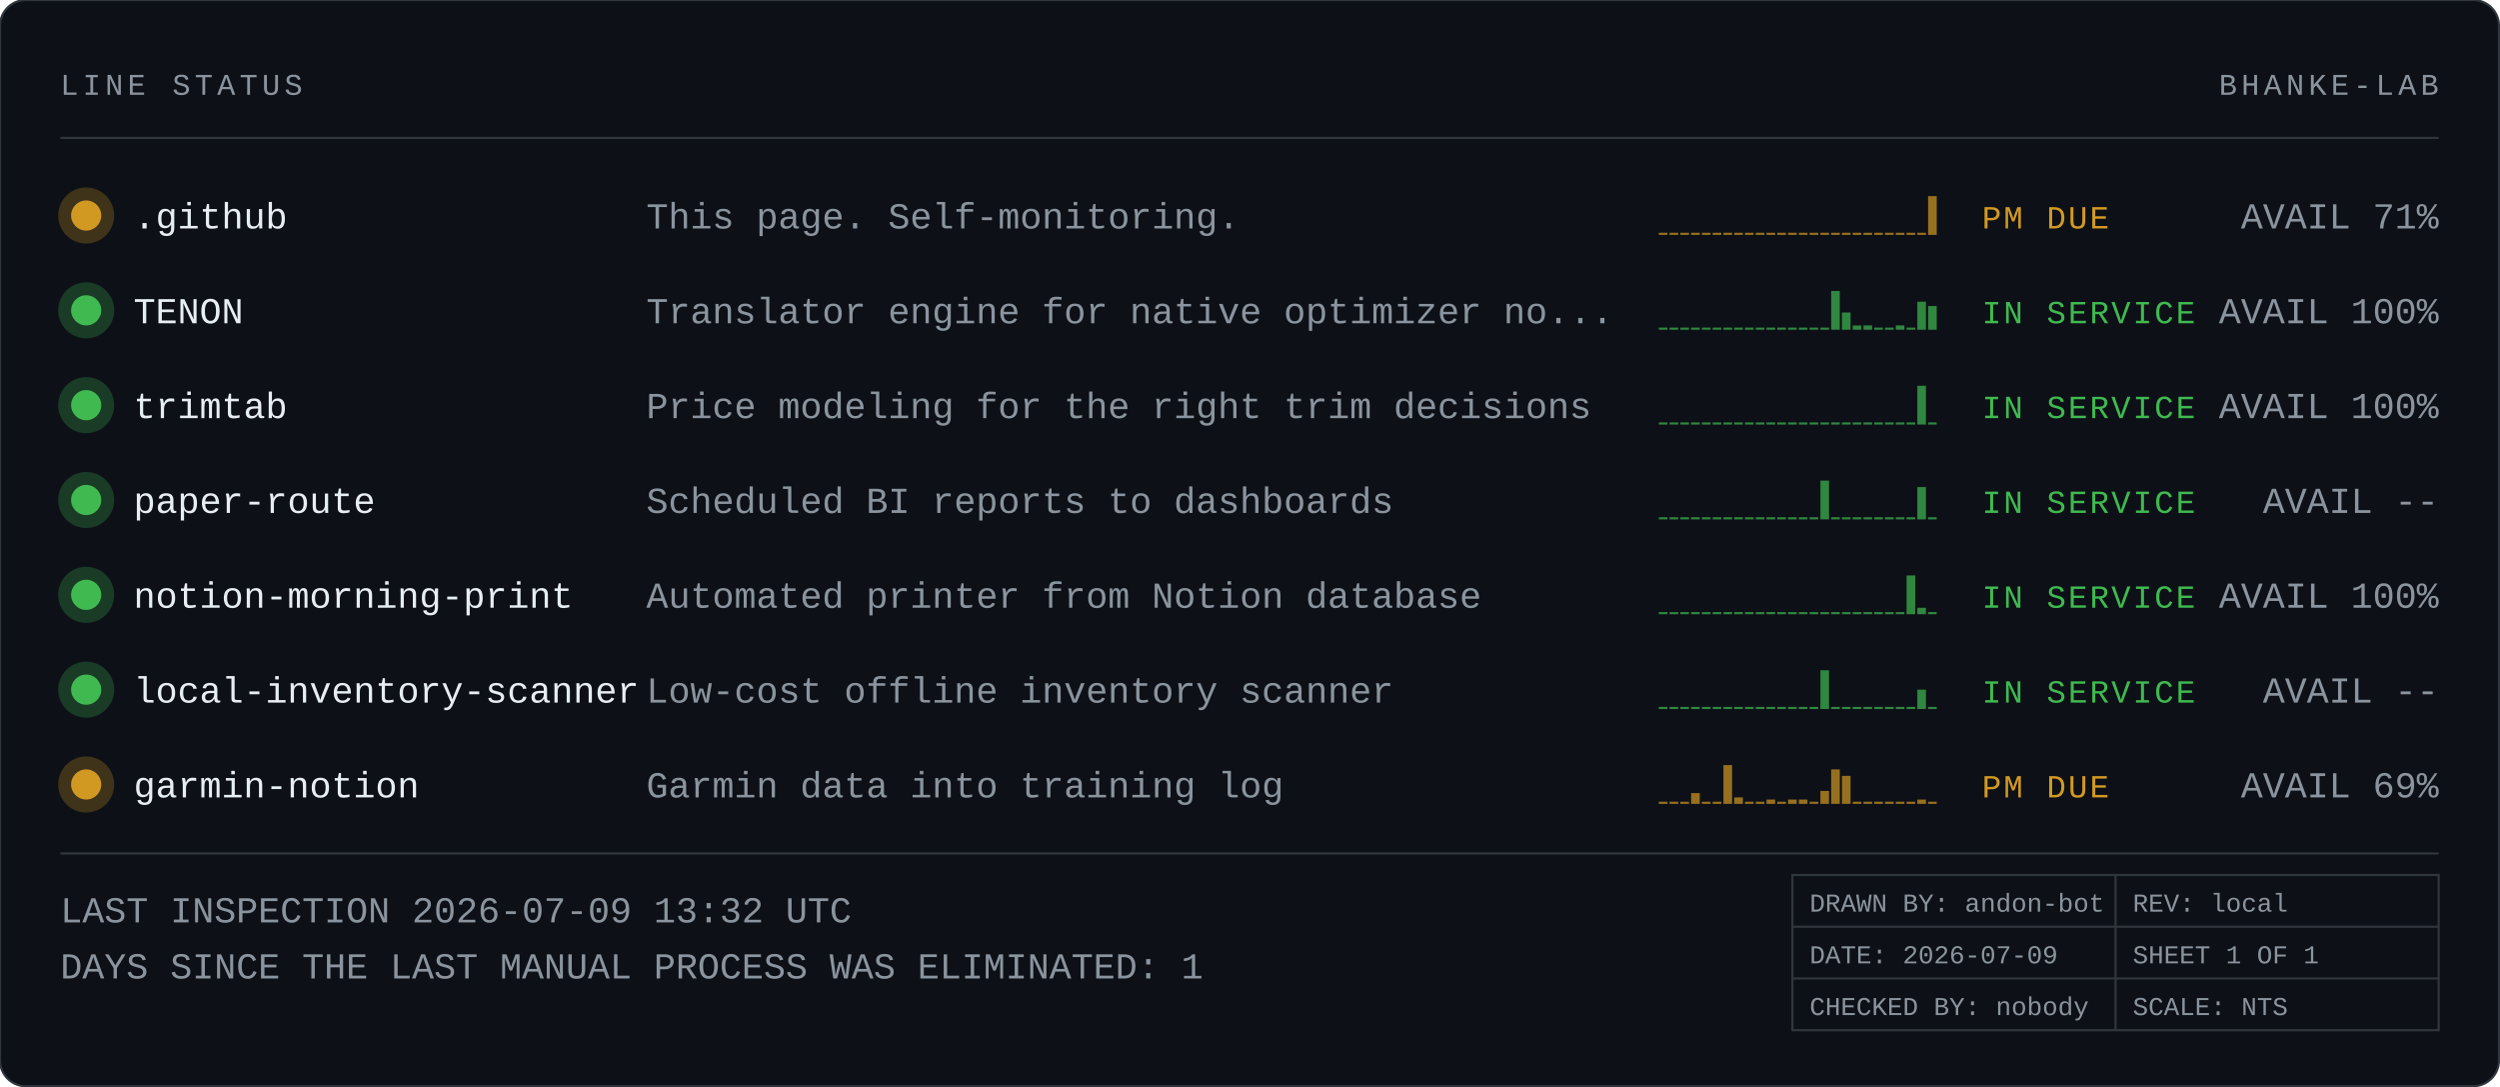
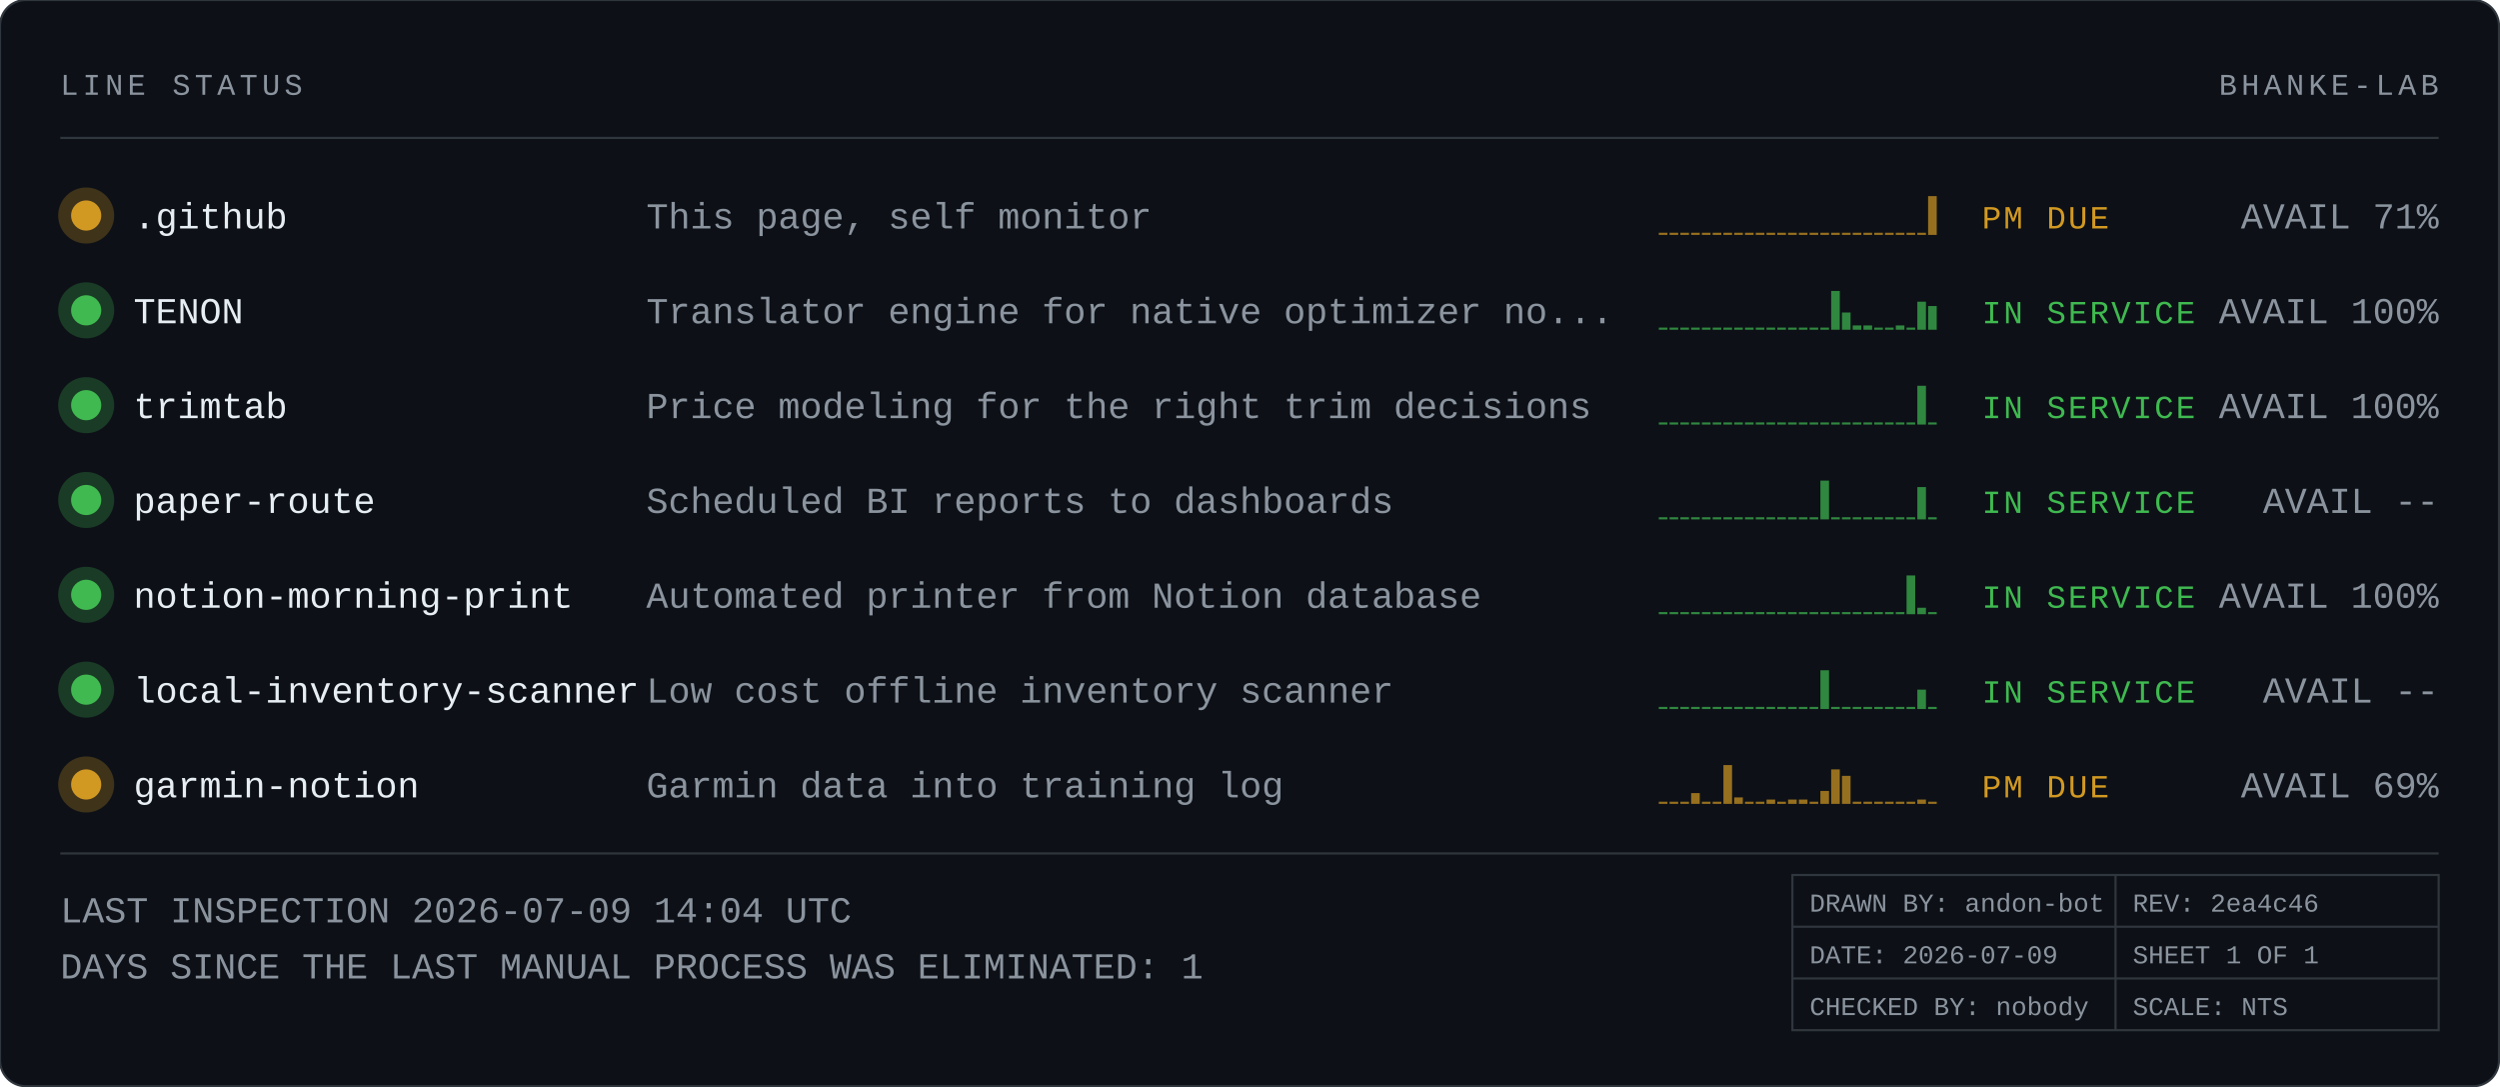
<svg xmlns="http://www.w3.org/2000/svg" width="1160" height="504" viewBox="0 0 1160 504" role="img" aria-label="Andon board">
  <style>
text { font-family: Consolas, 'Courier New', monospace; font-size: 17px; }
.hd { fill: #8b949e; font-size: 14px; letter-spacing: 2px; }
.name { fill: #e6edf3; }
.dim { fill: #8b949e; }
.st { font-size: 15px; letter-spacing: 1px; }
.tb { fill: #8b949e; font-size: 12px; }
</style>
  <rect x="0" y="0" width="1160" height="504" rx="12" fill="#0d1117" stroke="#30363d" />
  <text x="28" y="44" class="hd">LINE STATUS</text>
  <text x="1132" y="44" class="hd" text-anchor="end">BHANKE-LAB</text>
  <line x1="28" y1="64" x2="1132" y2="64" stroke="#30363d" />
  <circle cx="40" cy="100" r="13" fill="#d29922" opacity="0.25">
    <animate attributeName="opacity" values="0.25;0.8;0.25" dur="2s" repeatCount="indefinite" />
  </circle>
  <circle cx="40" cy="100" r="7" fill="#d29922" />
  <text x="62" y="106" class="name">.github</text>
-   <text x="300" y="106" class="dim">This page. Self-monitoring.</text>
+   <text x="300" y="106" class="dim">This page, self monitor</text>
  <rect x="770" y="108" width="4" height="1" fill="#d29922" opacity="0.7" />
  <rect x="775" y="108" width="4" height="1" fill="#d29922" opacity="0.7" />
  <rect x="780" y="108" width="4" height="1" fill="#d29922" opacity="0.7" />
  <rect x="785" y="108" width="4" height="1" fill="#d29922" opacity="0.7" />
  <rect x="790" y="108" width="4" height="1" fill="#d29922" opacity="0.7" />
  <rect x="795" y="108" width="4" height="1" fill="#d29922" opacity="0.7" />
  <rect x="800" y="108" width="4" height="1" fill="#d29922" opacity="0.7" />
  <rect x="805" y="108" width="4" height="1" fill="#d29922" opacity="0.7" />
  <rect x="810" y="108" width="4" height="1" fill="#d29922" opacity="0.7" />
  <rect x="815" y="108" width="4" height="1" fill="#d29922" opacity="0.7" />
  <rect x="820" y="108" width="4" height="1" fill="#d29922" opacity="0.7" />
  <rect x="825" y="108" width="4" height="1" fill="#d29922" opacity="0.7" />
  <rect x="830" y="108" width="4" height="1" fill="#d29922" opacity="0.7" />
  <rect x="835" y="108" width="4" height="1" fill="#d29922" opacity="0.7" />
  <rect x="840" y="108" width="4" height="1" fill="#d29922" opacity="0.7" />
  <rect x="845" y="108" width="4" height="1" fill="#d29922" opacity="0.7" />
  <rect x="850" y="108" width="4" height="1" fill="#d29922" opacity="0.7" />
  <rect x="855" y="108" width="4" height="1" fill="#d29922" opacity="0.7" />
  <rect x="860" y="108" width="4" height="1" fill="#d29922" opacity="0.7" />
  <rect x="865" y="108" width="4" height="1" fill="#d29922" opacity="0.7" />
  <rect x="870" y="108" width="4" height="1" fill="#d29922" opacity="0.7" />
  <rect x="875" y="108" width="4" height="1" fill="#d29922" opacity="0.7" />
  <rect x="880" y="108" width="4" height="1" fill="#d29922" opacity="0.7" />
  <rect x="885" y="108" width="4" height="1" fill="#d29922" opacity="0.7" />
  <rect x="890" y="108" width="4" height="1" fill="#d29922" opacity="0.7" />
  <rect x="895" y="91" width="4" height="18" fill="#d29922" opacity="0.7" />
  <text x="920" y="106" class="st" fill="#d29922">PM DUE</text>
  <text x="1132" y="106" class="dim" text-anchor="end">AVAIL 71%</text>
  <circle cx="40" cy="144" r="13" fill="#3fb950" opacity="0.25" />
  <circle cx="40" cy="144" r="7" fill="#3fb950" />
  <text x="62" y="150" class="name">TENON</text>
  <text x="300" y="150" class="dim">Translator engine for native optimizer no...</text>
  <rect x="770" y="152" width="4" height="1" fill="#3fb950" opacity="0.7" />
  <rect x="775" y="152" width="4" height="1" fill="#3fb950" opacity="0.7" />
  <rect x="780" y="152" width="4" height="1" fill="#3fb950" opacity="0.7" />
  <rect x="785" y="152" width="4" height="1" fill="#3fb950" opacity="0.7" />
  <rect x="790" y="152" width="4" height="1" fill="#3fb950" opacity="0.7" />
  <rect x="795" y="152" width="4" height="1" fill="#3fb950" opacity="0.7" />
  <rect x="800" y="152" width="4" height="1" fill="#3fb950" opacity="0.7" />
  <rect x="805" y="152" width="4" height="1" fill="#3fb950" opacity="0.7" />
  <rect x="810" y="152" width="4" height="1" fill="#3fb950" opacity="0.7" />
  <rect x="815" y="152" width="4" height="1" fill="#3fb950" opacity="0.7" />
  <rect x="820" y="152" width="4" height="1" fill="#3fb950" opacity="0.7" />
  <rect x="825" y="152" width="4" height="1" fill="#3fb950" opacity="0.7" />
  <rect x="830" y="152" width="4" height="1" fill="#3fb950" opacity="0.7" />
  <rect x="835" y="152" width="4" height="1" fill="#3fb950" opacity="0.7" />
  <rect x="840" y="152" width="4" height="1" fill="#3fb950" opacity="0.7" />
  <rect x="845" y="152" width="4" height="1" fill="#3fb950" opacity="0.7" />
  <rect x="850" y="135" width="4" height="18" fill="#3fb950" opacity="0.7" />
  <rect x="855" y="145" width="4" height="8" fill="#3fb950" opacity="0.7" />
  <rect x="860" y="151" width="4" height="2" fill="#3fb950" opacity="0.7" />
  <rect x="865" y="151" width="4" height="2" fill="#3fb950" opacity="0.7" />
  <rect x="870" y="152" width="4" height="1" fill="#3fb950" opacity="0.7" />
  <rect x="875" y="152" width="4" height="1" fill="#3fb950" opacity="0.7" />
  <rect x="880" y="151" width="4" height="2" fill="#3fb950" opacity="0.7" />
  <rect x="885" y="152" width="4" height="1" fill="#3fb950" opacity="0.7" />
  <rect x="890" y="140" width="4" height="13" fill="#3fb950" opacity="0.7" />
  <rect x="895" y="142" width="4" height="11" fill="#3fb950" opacity="0.7" />
  <text x="920" y="150" class="st" fill="#3fb950">IN SERVICE</text>
  <text x="1132" y="150" class="dim" text-anchor="end">AVAIL 100%</text>
  <circle cx="40" cy="188" r="13" fill="#3fb950" opacity="0.25" />
  <circle cx="40" cy="188" r="7" fill="#3fb950" />
  <text x="62" y="194" class="name">trimtab</text>
  <text x="300" y="194" class="dim">Price modeling for the right trim decisions</text>
  <rect x="770" y="196" width="4" height="1" fill="#3fb950" opacity="0.7" />
  <rect x="775" y="196" width="4" height="1" fill="#3fb950" opacity="0.7" />
  <rect x="780" y="196" width="4" height="1" fill="#3fb950" opacity="0.7" />
  <rect x="785" y="196" width="4" height="1" fill="#3fb950" opacity="0.7" />
  <rect x="790" y="196" width="4" height="1" fill="#3fb950" opacity="0.7" />
  <rect x="795" y="196" width="4" height="1" fill="#3fb950" opacity="0.7" />
  <rect x="800" y="196" width="4" height="1" fill="#3fb950" opacity="0.7" />
  <rect x="805" y="196" width="4" height="1" fill="#3fb950" opacity="0.7" />
  <rect x="810" y="196" width="4" height="1" fill="#3fb950" opacity="0.7" />
  <rect x="815" y="196" width="4" height="1" fill="#3fb950" opacity="0.7" />
  <rect x="820" y="196" width="4" height="1" fill="#3fb950" opacity="0.7" />
  <rect x="825" y="196" width="4" height="1" fill="#3fb950" opacity="0.7" />
  <rect x="830" y="196" width="4" height="1" fill="#3fb950" opacity="0.7" />
  <rect x="835" y="196" width="4" height="1" fill="#3fb950" opacity="0.7" />
  <rect x="840" y="196" width="4" height="1" fill="#3fb950" opacity="0.7" />
  <rect x="845" y="196" width="4" height="1" fill="#3fb950" opacity="0.7" />
  <rect x="850" y="196" width="4" height="1" fill="#3fb950" opacity="0.7" />
  <rect x="855" y="196" width="4" height="1" fill="#3fb950" opacity="0.7" />
  <rect x="860" y="196" width="4" height="1" fill="#3fb950" opacity="0.7" />
  <rect x="865" y="196" width="4" height="1" fill="#3fb950" opacity="0.7" />
  <rect x="870" y="196" width="4" height="1" fill="#3fb950" opacity="0.7" />
  <rect x="875" y="196" width="4" height="1" fill="#3fb950" opacity="0.7" />
  <rect x="880" y="196" width="4" height="1" fill="#3fb950" opacity="0.7" />
  <rect x="885" y="196" width="4" height="1" fill="#3fb950" opacity="0.7" />
  <rect x="890" y="179" width="4" height="18" fill="#3fb950" opacity="0.7" />
  <rect x="895" y="196" width="4" height="1" fill="#3fb950" opacity="0.7" />
  <text x="920" y="194" class="st" fill="#3fb950">IN SERVICE</text>
  <text x="1132" y="194" class="dim" text-anchor="end">AVAIL 100%</text>
  <circle cx="40" cy="232" r="13" fill="#3fb950" opacity="0.25" />
  <circle cx="40" cy="232" r="7" fill="#3fb950" />
  <text x="62" y="238" class="name">paper-route</text>
  <text x="300" y="238" class="dim">Scheduled BI reports to dashboards</text>
  <rect x="770" y="240" width="4" height="1" fill="#3fb950" opacity="0.7" />
  <rect x="775" y="240" width="4" height="1" fill="#3fb950" opacity="0.7" />
  <rect x="780" y="240" width="4" height="1" fill="#3fb950" opacity="0.7" />
  <rect x="785" y="240" width="4" height="1" fill="#3fb950" opacity="0.7" />
  <rect x="790" y="240" width="4" height="1" fill="#3fb950" opacity="0.7" />
  <rect x="795" y="240" width="4" height="1" fill="#3fb950" opacity="0.7" />
  <rect x="800" y="240" width="4" height="1" fill="#3fb950" opacity="0.7" />
  <rect x="805" y="240" width="4" height="1" fill="#3fb950" opacity="0.7" />
  <rect x="810" y="240" width="4" height="1" fill="#3fb950" opacity="0.7" />
  <rect x="815" y="240" width="4" height="1" fill="#3fb950" opacity="0.7" />
  <rect x="820" y="240" width="4" height="1" fill="#3fb950" opacity="0.7" />
  <rect x="825" y="240" width="4" height="1" fill="#3fb950" opacity="0.7" />
  <rect x="830" y="240" width="4" height="1" fill="#3fb950" opacity="0.7" />
  <rect x="835" y="240" width="4" height="1" fill="#3fb950" opacity="0.7" />
  <rect x="840" y="240" width="4" height="1" fill="#3fb950" opacity="0.7" />
  <rect x="845" y="223" width="4" height="18" fill="#3fb950" opacity="0.7" />
  <rect x="850" y="240" width="4" height="1" fill="#3fb950" opacity="0.7" />
  <rect x="855" y="240" width="4" height="1" fill="#3fb950" opacity="0.7" />
  <rect x="860" y="240" width="4" height="1" fill="#3fb950" opacity="0.7" />
  <rect x="865" y="240" width="4" height="1" fill="#3fb950" opacity="0.7" />
  <rect x="870" y="240" width="4" height="1" fill="#3fb950" opacity="0.7" />
  <rect x="875" y="240" width="4" height="1" fill="#3fb950" opacity="0.7" />
  <rect x="880" y="240" width="4" height="1" fill="#3fb950" opacity="0.7" />
  <rect x="885" y="240" width="4" height="1" fill="#3fb950" opacity="0.7" />
  <rect x="890" y="226" width="4" height="15" fill="#3fb950" opacity="0.7" />
  <rect x="895" y="240" width="4" height="1" fill="#3fb950" opacity="0.7" />
  <text x="920" y="238" class="st" fill="#3fb950">IN SERVICE</text>
  <text x="1132" y="238" class="dim" text-anchor="end">AVAIL --</text>
  <circle cx="40" cy="276" r="13" fill="#3fb950" opacity="0.25" />
  <circle cx="40" cy="276" r="7" fill="#3fb950" />
  <text x="62" y="282" class="name">notion-morning-print</text>
  <text x="300" y="282" class="dim">Automated printer from Notion database</text>
  <rect x="770" y="284" width="4" height="1" fill="#3fb950" opacity="0.7" />
  <rect x="775" y="284" width="4" height="1" fill="#3fb950" opacity="0.7" />
  <rect x="780" y="284" width="4" height="1" fill="#3fb950" opacity="0.7" />
  <rect x="785" y="284" width="4" height="1" fill="#3fb950" opacity="0.7" />
  <rect x="790" y="284" width="4" height="1" fill="#3fb950" opacity="0.7" />
  <rect x="795" y="284" width="4" height="1" fill="#3fb950" opacity="0.7" />
  <rect x="800" y="284" width="4" height="1" fill="#3fb950" opacity="0.7" />
  <rect x="805" y="284" width="4" height="1" fill="#3fb950" opacity="0.7" />
  <rect x="810" y="284" width="4" height="1" fill="#3fb950" opacity="0.7" />
  <rect x="815" y="284" width="4" height="1" fill="#3fb950" opacity="0.7" />
  <rect x="820" y="284" width="4" height="1" fill="#3fb950" opacity="0.7" />
  <rect x="825" y="284" width="4" height="1" fill="#3fb950" opacity="0.7" />
  <rect x="830" y="284" width="4" height="1" fill="#3fb950" opacity="0.7" />
  <rect x="835" y="284" width="4" height="1" fill="#3fb950" opacity="0.7" />
  <rect x="840" y="284" width="4" height="1" fill="#3fb950" opacity="0.7" />
  <rect x="845" y="284" width="4" height="1" fill="#3fb950" opacity="0.7" />
  <rect x="850" y="284" width="4" height="1" fill="#3fb950" opacity="0.7" />
  <rect x="855" y="284" width="4" height="1" fill="#3fb950" opacity="0.7" />
  <rect x="860" y="284" width="4" height="1" fill="#3fb950" opacity="0.7" />
  <rect x="865" y="284" width="4" height="1" fill="#3fb950" opacity="0.7" />
  <rect x="870" y="284" width="4" height="1" fill="#3fb950" opacity="0.7" />
  <rect x="875" y="284" width="4" height="1" fill="#3fb950" opacity="0.7" />
  <rect x="880" y="284" width="4" height="1" fill="#3fb950" opacity="0.7" />
  <rect x="885" y="267" width="4" height="18" fill="#3fb950" opacity="0.7" />
  <rect x="890" y="282" width="4" height="3" fill="#3fb950" opacity="0.7" />
  <rect x="895" y="284" width="4" height="1" fill="#3fb950" opacity="0.7" />
  <text x="920" y="282" class="st" fill="#3fb950">IN SERVICE</text>
  <text x="1132" y="282" class="dim" text-anchor="end">AVAIL 100%</text>
  <circle cx="40" cy="320" r="13" fill="#3fb950" opacity="0.25" />
  <circle cx="40" cy="320" r="7" fill="#3fb950" />
  <text x="62" y="326" class="name">local-inventory-scanner</text>
-   <text x="300" y="326" class="dim">Low-cost offline inventory scanner</text>
+   <text x="300" y="326" class="dim">Low cost offline inventory scanner</text>
  <rect x="770" y="328" width="4" height="1" fill="#3fb950" opacity="0.7" />
  <rect x="775" y="328" width="4" height="1" fill="#3fb950" opacity="0.7" />
  <rect x="780" y="328" width="4" height="1" fill="#3fb950" opacity="0.7" />
  <rect x="785" y="328" width="4" height="1" fill="#3fb950" opacity="0.7" />
  <rect x="790" y="328" width="4" height="1" fill="#3fb950" opacity="0.7" />
  <rect x="795" y="328" width="4" height="1" fill="#3fb950" opacity="0.7" />
  <rect x="800" y="328" width="4" height="1" fill="#3fb950" opacity="0.7" />
  <rect x="805" y="328" width="4" height="1" fill="#3fb950" opacity="0.7" />
  <rect x="810" y="328" width="4" height="1" fill="#3fb950" opacity="0.7" />
  <rect x="815" y="328" width="4" height="1" fill="#3fb950" opacity="0.7" />
  <rect x="820" y="328" width="4" height="1" fill="#3fb950" opacity="0.7" />
  <rect x="825" y="328" width="4" height="1" fill="#3fb950" opacity="0.7" />
  <rect x="830" y="328" width="4" height="1" fill="#3fb950" opacity="0.7" />
  <rect x="835" y="328" width="4" height="1" fill="#3fb950" opacity="0.7" />
  <rect x="840" y="328" width="4" height="1" fill="#3fb950" opacity="0.7" />
  <rect x="845" y="311" width="4" height="18" fill="#3fb950" opacity="0.7" />
  <rect x="850" y="328" width="4" height="1" fill="#3fb950" opacity="0.7" />
  <rect x="855" y="328" width="4" height="1" fill="#3fb950" opacity="0.7" />
  <rect x="860" y="328" width="4" height="1" fill="#3fb950" opacity="0.7" />
  <rect x="865" y="328" width="4" height="1" fill="#3fb950" opacity="0.7" />
  <rect x="870" y="328" width="4" height="1" fill="#3fb950" opacity="0.7" />
  <rect x="875" y="328" width="4" height="1" fill="#3fb950" opacity="0.7" />
  <rect x="880" y="328" width="4" height="1" fill="#3fb950" opacity="0.7" />
  <rect x="885" y="328" width="4" height="1" fill="#3fb950" opacity="0.7" />
  <rect x="890" y="320" width="4" height="9" fill="#3fb950" opacity="0.7" />
  <rect x="895" y="328" width="4" height="1" fill="#3fb950" opacity="0.7" />
  <text x="920" y="326" class="st" fill="#3fb950">IN SERVICE</text>
  <text x="1132" y="326" class="dim" text-anchor="end">AVAIL --</text>
  <circle cx="40" cy="364" r="13" fill="#d29922" opacity="0.25">
    <animate attributeName="opacity" values="0.25;0.8;0.25" dur="2s" repeatCount="indefinite" />
  </circle>
  <circle cx="40" cy="364" r="7" fill="#d29922" />
  <text x="62" y="370" class="name">garmin-notion</text>
  <text x="300" y="370" class="dim">Garmin data into training log</text>
  <rect x="770" y="372" width="4" height="1" fill="#d29922" opacity="0.7" />
  <rect x="775" y="372" width="4" height="1" fill="#d29922" opacity="0.7" />
  <rect x="780" y="372" width="4" height="1" fill="#d29922" opacity="0.7" />
  <rect x="785" y="368" width="4" height="5" fill="#d29922" opacity="0.7" />
  <rect x="790" y="372" width="4" height="1" fill="#d29922" opacity="0.7" />
  <rect x="795" y="372" width="4" height="1" fill="#d29922" opacity="0.7" />
  <rect x="800" y="355" width="4" height="18" fill="#d29922" opacity="0.7" />
  <rect x="805" y="370" width="4" height="3" fill="#d29922" opacity="0.7" />
  <rect x="810" y="372" width="4" height="1" fill="#d29922" opacity="0.7" />
  <rect x="815" y="372" width="4" height="1" fill="#d29922" opacity="0.7" />
  <rect x="820" y="371" width="4" height="2" fill="#d29922" opacity="0.7" />
  <rect x="825" y="372" width="4" height="1" fill="#d29922" opacity="0.7" />
  <rect x="830" y="371" width="4" height="2" fill="#d29922" opacity="0.7" />
  <rect x="835" y="371" width="4" height="2" fill="#d29922" opacity="0.7" />
  <rect x="840" y="372" width="4" height="1" fill="#d29922" opacity="0.7" />
  <rect x="845" y="367" width="4" height="6" fill="#d29922" opacity="0.7" />
  <rect x="850" y="357" width="4" height="16" fill="#d29922" opacity="0.7" />
  <rect x="855" y="360" width="4" height="13" fill="#d29922" opacity="0.7" />
  <rect x="860" y="372" width="4" height="1" fill="#d29922" opacity="0.7" />
  <rect x="865" y="372" width="4" height="1" fill="#d29922" opacity="0.7" />
  <rect x="870" y="372" width="4" height="1" fill="#d29922" opacity="0.7" />
  <rect x="875" y="372" width="4" height="1" fill="#d29922" opacity="0.7" />
  <rect x="880" y="372" width="4" height="1" fill="#d29922" opacity="0.7" />
  <rect x="885" y="372" width="4" height="1" fill="#d29922" opacity="0.7" />
  <rect x="890" y="371" width="4" height="2" fill="#d29922" opacity="0.7" />
  <rect x="895" y="372" width="4" height="1" fill="#d29922" opacity="0.7" />
  <text x="920" y="370" class="st" fill="#d29922">PM DUE</text>
  <text x="1132" y="370" class="dim" text-anchor="end">AVAIL 69%</text>
  <line x1="28" y1="396" x2="1132" y2="396" stroke="#30363d" />
-   <text x="28" y="428" class="dim">LAST INSPECTION 2026-07-09 13:32 UTC</text>
+   <text x="28" y="428" class="dim">LAST INSPECTION 2026-07-09 14:04 UTC</text>
  <text x="28" y="454" class="dim">DAYS SINCE THE LAST MANUAL PROCESS WAS ELIMINATED: 1</text>
  <rect x="832" y="406" width="300" height="72" fill="none" stroke="#30363d" />
  <line x1="832" y1="430" x2="1132" y2="430" stroke="#30363d" />
  <line x1="832" y1="454" x2="1132" y2="454" stroke="#30363d" />
  <line x1="982" y1="406" x2="982" y2="478" stroke="#30363d" />
  <text x="840" y="423" class="tb">DRAWN BY: andon-bot</text>
-   <text x="990" y="423" class="tb">REV: local</text>
+   <text x="990" y="423" class="tb">REV: 2ea4c46</text>
  <text x="840" y="447" class="tb">DATE: 2026-07-09</text>
  <text x="990" y="447" class="tb">SHEET 1 OF 1</text>
  <text x="840" y="471" class="tb">CHECKED BY: nobody</text>
  <text x="990" y="471" class="tb">SCALE: NTS</text>
</svg>
